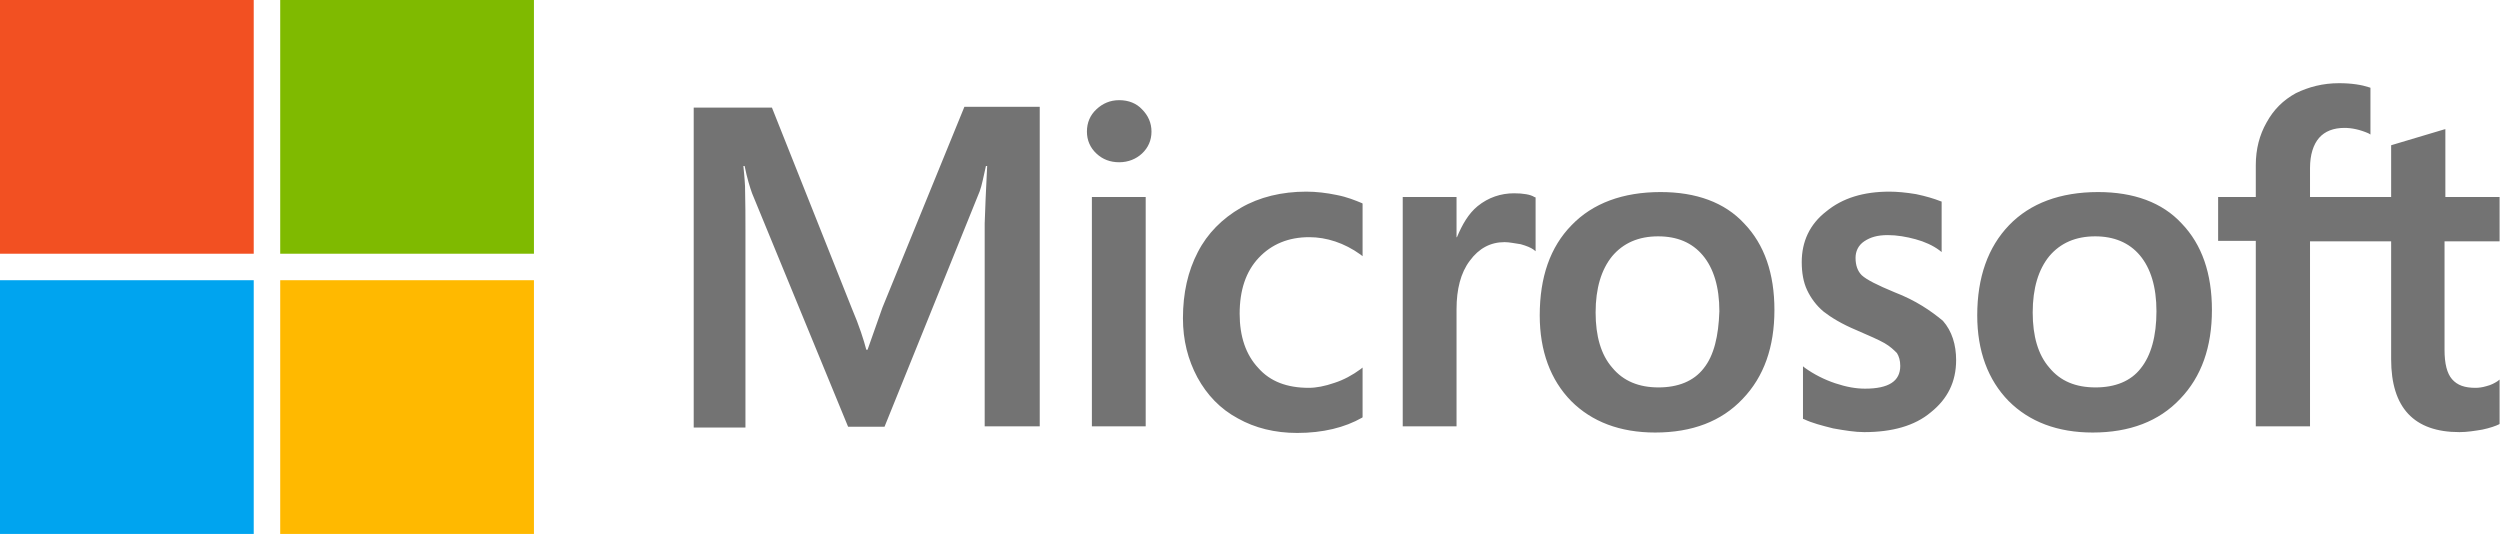
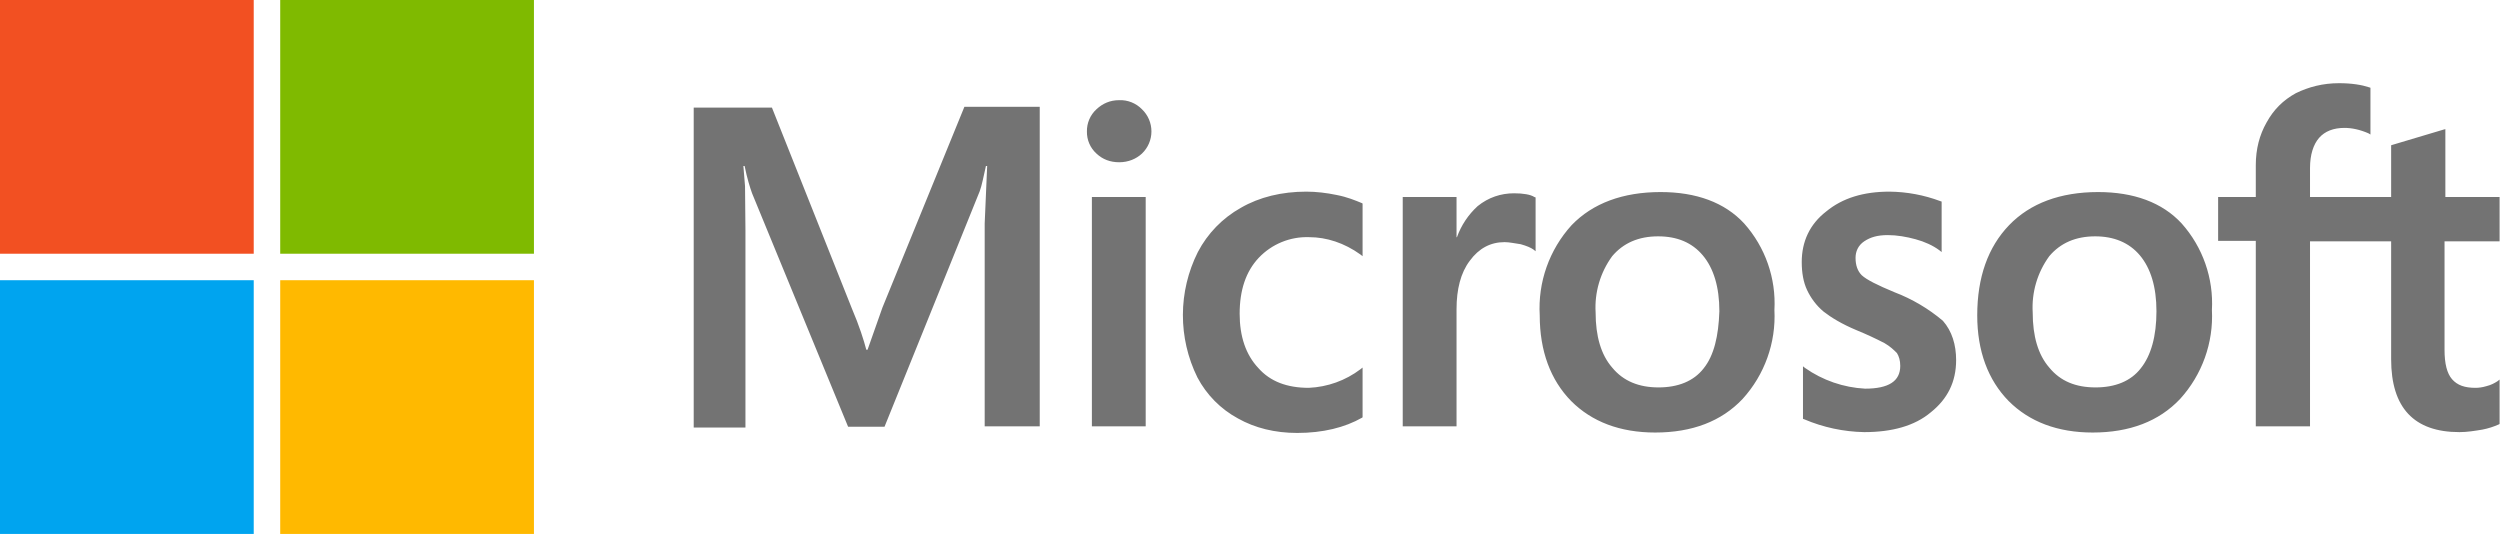
<svg xmlns="http://www.w3.org/2000/svg" viewBox="0 0 604 129">
-   <path d="M213.2 74.3l-3.6 10.2h-.3c-.6-2.3-1.7-5.8-3.5-10L186.5 26h-18.9v77.3h12.5V55.6c0-3 0-6.4-.1-10.6-.1-2.1-.3-3.7-.4-4.9h.3c.6 3 1.3 5.2 1.8 6.6l23.2 56.4h8.8l23-56.9c.5-1.3 1-3.9 1.5-6.1h.3c-.3 5.7-.5 10.8-.6 13.9v49h13.3V25.8H233l-19.8 48.5zm50.6-26.7h13V103h-13zm6.6-23.4c-2.2 0-4 .8-5.5 2.2-1.5 1.4-2.3 3.2-2.3 5.4 0 2.1.8 3.9 2.3 5.3 1.5 1.4 3.3 2.1 5.5 2.1s4.1-.8 5.5-2.1c1.5-1.4 2.3-3.2 2.3-5.3s-.8-3.9-2.3-5.4c-1.3-1.4-3.2-2.2-5.5-2.2m52.5 22.9c-2.4-.5-4.9-.8-7.3-.8-5.9 0-11.3 1.3-15.8 3.9-4.5 2.6-8.1 6.2-10.4 10.7-2.4 4.6-3.6 9.9-3.6 16 0 5.3 1.2 10 3.5 14.3 2.3 4.2 5.5 7.6 9.8 9.9 4.1 2.3 8.9 3.5 14.3 3.5 6.2 0 11.5-1.3 15.7-3.7l.1-.1v-12l-.5.4c-1.9 1.4-4.1 2.6-6.3 3.3-2.3.8-4.4 1.2-6.2 1.2-5.2 0-9.3-1.5-12.2-4.8-3-3.2-4.5-7.6-4.5-13.1 0-5.7 1.5-10.2 4.6-13.5 3.1-3.3 7.2-5 12.2-5 4.2 0 8.5 1.4 12.4 4.2l.5.4V49.2l-.1-.1c-1.7-.7-3.6-1.5-6.2-2m42.9-.4c-3.2 0-6.2 1-8.8 3.1-2.2 1.8-3.7 4.4-5 7.5h-.1v-9.7h-13V103h13V74.7c0-4.8 1-8.8 3.2-11.7 2.2-3 5-4.5 8.4-4.5 1.2 0 2.4.3 3.9.5 1.4.4 2.4.8 3.1 1.3l.5.4v-13l-.3-.1c-.9-.6-2.7-.9-4.9-.9m35.4-.3c-9.1 0-16.4 2.7-21.5 8-5.2 5.3-7.7 12.6-7.7 21.8 0 8.6 2.6 15.6 7.6 20.7 5 5 11.8 7.6 20.3 7.6 8.9 0 16-2.7 21.1-8.1 5.2-5.4 7.7-12.6 7.7-21.5 0-8.8-2.4-15.8-7.3-20.9-4.7-5.1-11.6-7.6-20.2-7.6M411.6 89c-2.4 3.1-6.2 4.6-10.9 4.6s-8.5-1.5-11.2-4.8c-2.7-3.1-4-7.6-4-13.3 0-5.9 1.4-10.4 4-13.6 2.7-3.2 6.4-4.8 11.1-4.8 4.6 0 8.2 1.5 10.8 4.6 2.6 3.1 4 7.6 4 13.5-.2 6-1.3 10.7-3.8 13.8m46.1-18.4c-4.1-1.7-6.7-3-7.9-4.1-1-1-1.5-2.4-1.5-4.2 0-1.5.6-3 2.1-4s3.2-1.5 5.7-1.5c2.2 0 4.5.4 6.7 1s4.2 1.5 5.8 2.7l.5.4V48.7l-.3-.1c-1.5-.6-3.5-1.2-5.9-1.7-2.4-.4-4.6-.6-6.4-.6-6.2 0-11.3 1.5-15.3 4.8-4 3.1-5.9 7.3-5.9 12.2 0 2.6.4 4.9 1.3 6.8.9 1.9 2.2 3.7 4 5.2 1.8 1.4 4.4 3 8 4.5 3 1.3 5.3 2.3 6.7 3.1 1.4.8 2.3 1.7 3 2.4.5.8.8 1.8.8 3.1 0 3.7-2.8 5.5-8.5 5.5-2.2 0-4.5-.4-7.2-1.3s-5.2-2.2-7.3-3.7l-.5-.4v12.7l.3.1c1.9.9 4.2 1.5 7 2.2 2.8.5 5.3.9 7.5.9 6.7 0 12.2-1.5 16.1-4.8 4-3.2 6.1-7.3 6.1-12.6 0-3.7-1-7-3.2-9.5-2.9-2.4-6.5-4.9-11.7-6.9m49.2-24.2c-9.1 0-16.4 2.7-21.5 8s-7.7 12.6-7.7 21.8c0 8.6 2.6 15.6 7.6 20.7 5 5 11.8 7.6 20.3 7.6 8.9 0 16-2.7 21.1-8.1 5.2-5.4 7.7-12.6 7.7-21.5 0-8.8-2.4-15.8-7.3-20.9-4.7-5.1-11.6-7.6-20.2-7.6M517.2 89c-2.4 3.1-6.2 4.6-10.9 4.6-4.8 0-8.5-1.5-11.2-4.8-2.7-3.1-4-7.6-4-13.3 0-5.9 1.4-10.4 4-13.6 2.7-3.2 6.4-4.8 11.1-4.8 4.5 0 8.2 1.5 10.8 4.6 2.6 3.1 4 7.6 4 13.5 0 6-1.3 10.7-3.8 13.8m86.7-30.7V47.6h-13.1V31.2l-.4.1L578 35l-.3.1v12.5h-19.6v-7c0-3.2.8-5.7 2.2-7.3s3.5-2.4 6.1-2.4c1.8 0 3.7.4 5.8 1.3l.5.3V21.2l-.3-.1c-1.8-.6-4.2-1-7.3-1-3.9 0-7.3.9-10.4 2.4-3.1 1.7-5.4 4-7.1 7.1-1.7 3-2.6 6.4-2.6 10.3v7.7h-9.1v10.6h9.1V103h13.1V58.3h19.6v28.5c0 11.7 5.5 17.6 16.5 17.6 1.8 0 3.7-.3 5.5-.6 1.9-.4 3.3-.9 4.1-1.3l.1-.1V91.7l-.5.4c-.8.5-1.5.9-2.7 1.2-1 .3-1.9.4-2.6.4-2.6 0-4.4-.6-5.7-2.1-1.2-1.4-1.8-3.7-1.8-7.1V58.3h13.3z" fill="#737373" />
+   <path d="M213.2 74.3l-3.6 10.2h-.3c-.6-2.3-1.7-5.8-3.5-10L186.5 26h-18.9v77.3h12.5V55.6L180 45l-.4-4.9h.3c.6 3 1.3 5.2 1.8 6.6l23.2 56.4h8.8l23-56.9c.5-1.3 1-3.9 1.5-6.1h.3l-.6 13.9v49h13.3V25.8H233l-19.8 48.5zm50.6-26.7h13V103h-13zm6.6-23.4c-2.2 0-4 .8-5.5 2.2a7.1 7.1 0 00-2.3 5.4 7 7 0 002.3 5.3c1.5 1.4 3.3 2.1 5.5 2.1s4.1-.8 5.5-2.1a7.4 7.4 0 000-10.7 7.3 7.3 0 00-5.5-2.2m52.5 22.9c-2.4-.5-4.9-.8-7.3-.8-5.9 0-11.3 1.3-15.8 3.9a26.1 26.1 0 00-10.4 10.7 34 34 0 00-.1 30.3 24 24 0 009.8 9.9c4.1 2.3 8.9 3.5 14.3 3.5 6.2 0 11.5-1.3 15.7-3.7l.1-.1v-12l-.5.4a22.3 22.3 0 01-12.5 4.5c-5.2 0-9.3-1.5-12.2-4.8-3-3.2-4.5-7.6-4.5-13.1 0-5.7 1.5-10.2 4.6-13.5a16 16 0 0112.2-5c4.2 0 8.5 1.4 12.4 4.2l.5.4V49.2l-.1-.1c-1.7-.7-3.6-1.5-6.2-2m42.9-.4c-3.2 0-6.2 1-8.8 3.1a18.7 18.7 0 00-5 7.5h-.1v-9.7h-13V103h13V74.7c0-4.8 1-8.8 3.2-11.7 2.2-3 5-4.5 8.4-4.5 1.2 0 2.4.3 3.9.5 1.4.4 2.4.8 3.1 1.3l.5.4v-13l-.3-.1c-.9-.6-2.7-.9-4.9-.9m35.4-.3c-9.1 0-16.4 2.7-21.5 8a29.8 29.8 0 00-7.7 21.8c0 8.6 2.6 15.6 7.6 20.7 5 5 11.8 7.6 20.3 7.6 8.9 0 16-2.7 21.1-8.1a29.7 29.7 0 007.7-21.5 29 29 0 00-7.3-20.9c-4.7-5.1-11.6-7.6-20.2-7.6M411.6 89c-2.4 3.1-6.2 4.6-10.9 4.6s-8.5-1.5-11.2-4.8c-2.7-3.1-4-7.6-4-13.3a21 21 0 014-13.6c2.7-3.2 6.4-4.8 11.1-4.8 4.6 0 8.2 1.5 10.8 4.6 2.6 3.1 4 7.6 4 13.5-.2 6-1.3 10.7-3.8 13.8m46.1-18.4c-4.1-1.7-6.7-3-7.9-4.1-1-1-1.5-2.4-1.5-4.2 0-1.5.6-3 2.1-4s3.2-1.5 5.7-1.5c2.2 0 4.5.4 6.7 1s4.2 1.5 5.8 2.7l.5.4V48.7l-.3-.1a36 36 0 00-12.3-2.3c-6.2 0-11.3 1.5-15.3 4.8-4 3.1-5.9 7.3-5.9 12.2 0 2.6.4 4.9 1.3 6.8.9 1.9 2.2 3.7 4 5.2 1.8 1.4 4.4 3 8 4.5a81 81 0 016.7 3.1c1.4.8 2.3 1.7 3 2.4.5.8.8 1.8.8 3.1 0 3.7-2.8 5.5-8.5 5.5a27.8 27.8 0 01-14.5-5l-.5-.4v12.7l.3.1a38.8 38.8 0 0014.5 3.1c6.7 0 12.2-1.5 16.1-4.8 4-3.2 6.1-7.3 6.1-12.6 0-3.7-1-7-3.2-9.5a40.5 40.5 0 00-11.7-6.9m49.2-24.2c-9.1 0-16.4 2.7-21.5 8s-7.7 12.6-7.7 21.8c0 8.6 2.6 15.6 7.6 20.7 5 5 11.8 7.6 20.3 7.6 8.9 0 16-2.7 21.1-8.1a29.7 29.7 0 007.7-21.5 29 29 0 00-7.3-20.9c-4.7-5.1-11.6-7.6-20.2-7.6M517.2 89c-2.4 3.1-6.2 4.6-10.9 4.6-4.8 0-8.5-1.5-11.2-4.8-2.7-3.1-4-7.6-4-13.3a21 21 0 014-13.6c2.7-3.2 6.4-4.8 11.1-4.8 4.5 0 8.2 1.5 10.8 4.6 2.6 3.1 4 7.6 4 13.5 0 6-1.3 10.7-3.8 13.8m86.7-30.7V47.6h-13.1V31.2l-.4.1L578 35l-.3.1v12.5h-19.6v-7c0-3.2.8-5.7 2.2-7.3s3.5-2.4 6.1-2.4c1.8 0 3.7.4 5.8 1.3l.5.3V21.2l-.3-.1c-1.8-.6-4.2-1-7.3-1-3.9 0-7.3.9-10.4 2.4-3.1 1.7-5.4 4-7.1 7.1-1.7 3-2.6 6.4-2.6 10.3v7.7h-9.1v10.6h9.1V103h13.1V58.3h19.6v28.5c0 11.7 5.5 17.6 16.5 17.6 1.8 0 3.7-.3 5.5-.6a18 18 0 004.1-1.3l.1-.1V91.7l-.5.4c-.8.5-1.5.9-2.7 1.2-1 .3-1.9.4-2.6.4-2.6 0-4.4-.6-5.7-2.1-1.2-1.4-1.8-3.7-1.8-7.1V58.3h13.3z" fill="#737373" />
  <path fill="#F25022" d="M0 0h61.3v61.3H0z" />
  <path fill="#7FBA00" d="M67.7 0H129v61.3H67.7z" />
  <path fill="#00A4EF" d="M0 67.7h61.3V129H0z" />
  <path fill="#FFB900" d="M67.7 67.7H129V129H67.7z" />
</svg>
